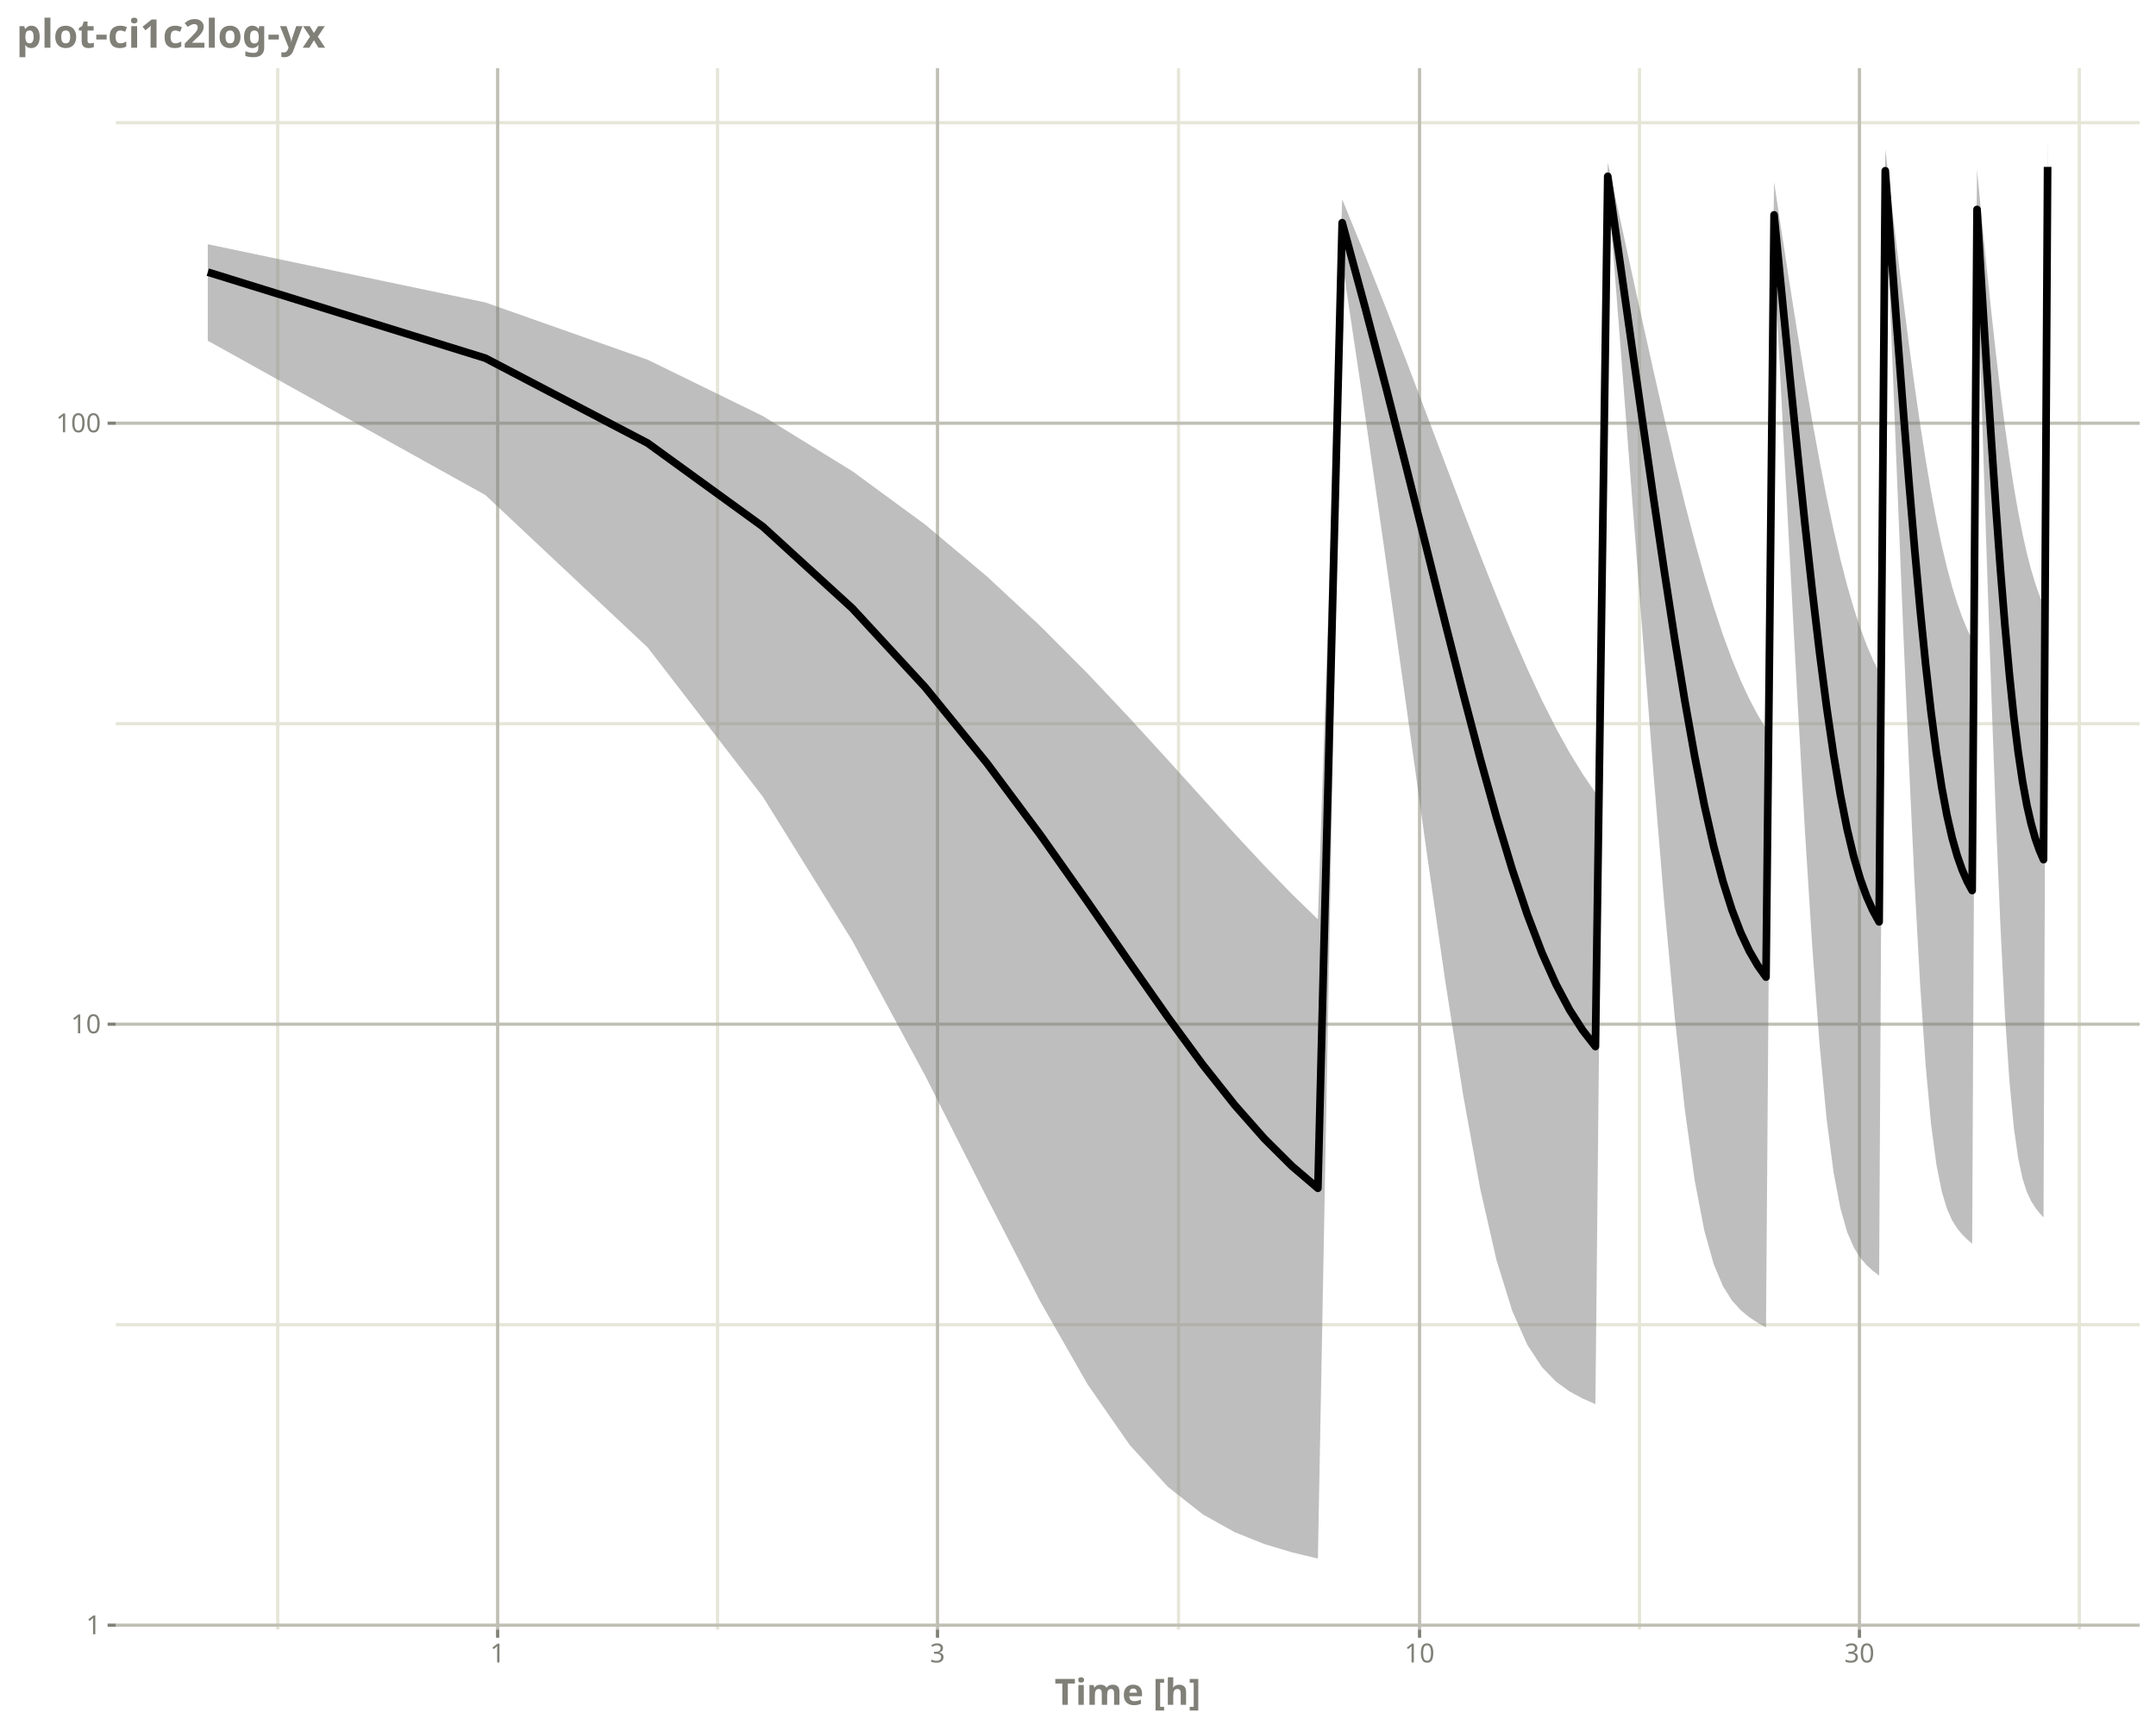
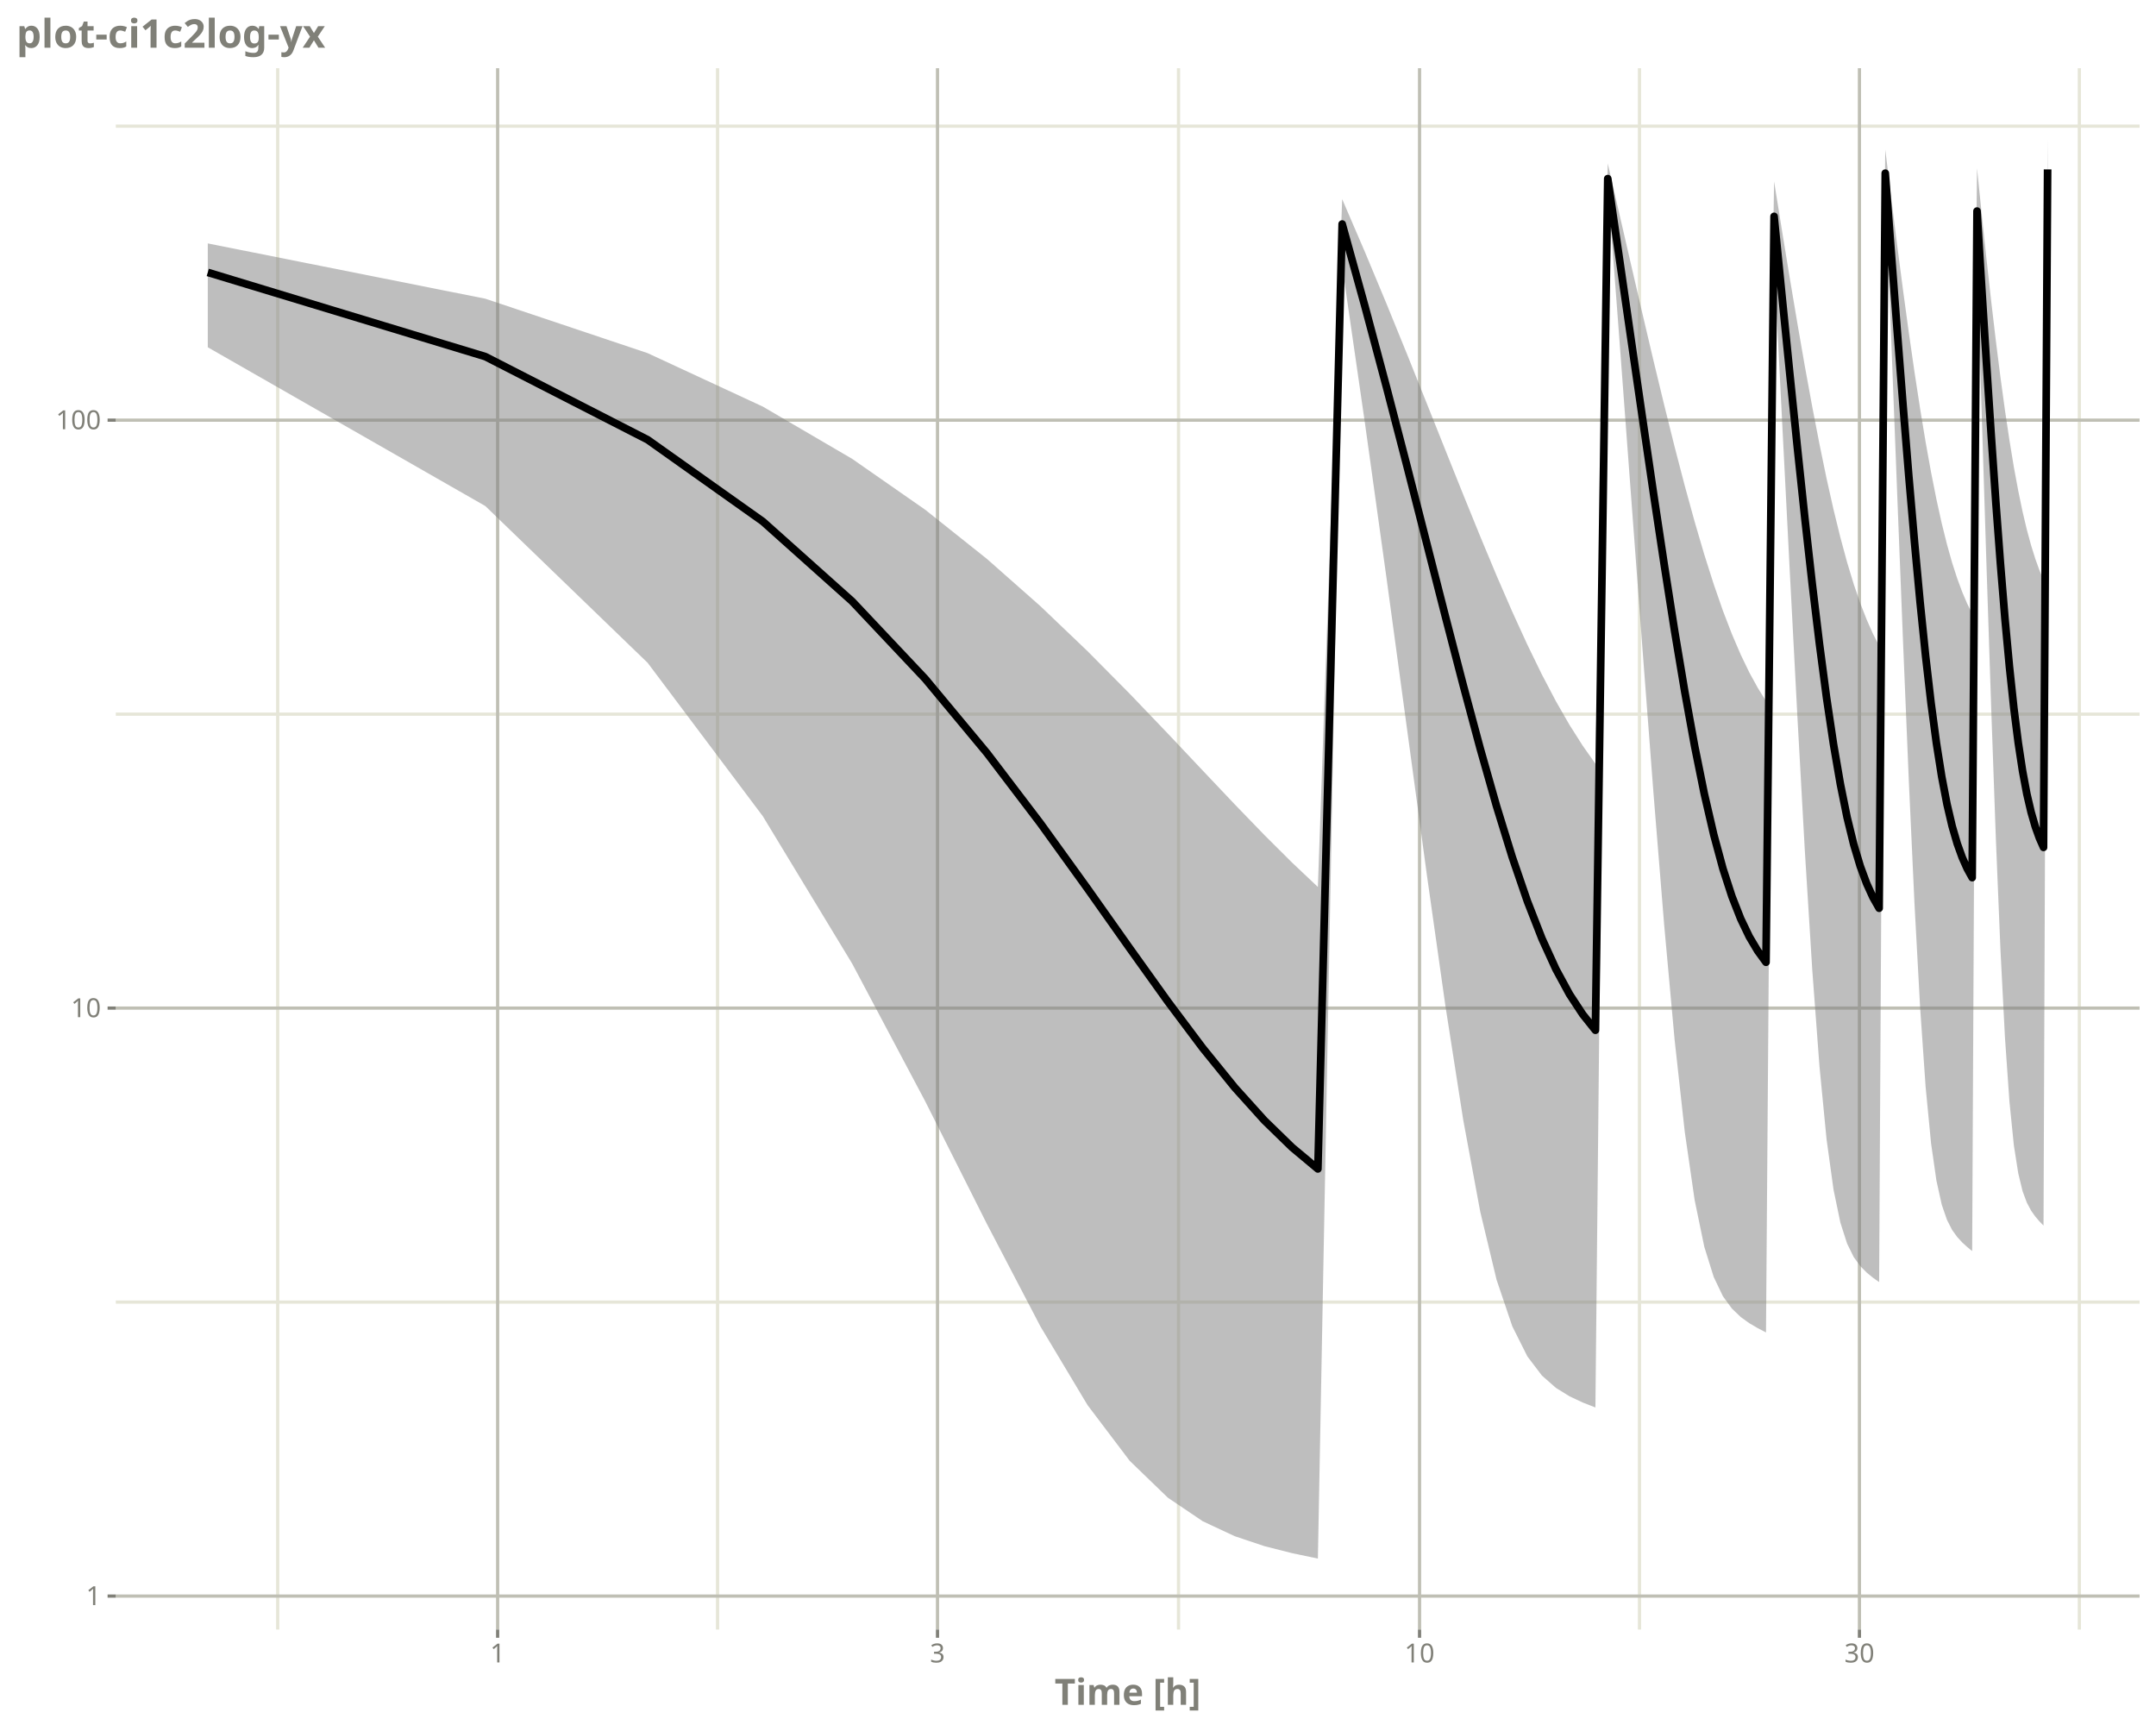
<svg xmlns="http://www.w3.org/2000/svg" class="svglite" data-engine-version="2.0" width="720.00pt" height="576.00pt" viewBox="0 0 720.00 576.00">
  <defs>
    <style type="text/css">
    .svglite line, .svglite polyline, .svglite polygon, .svglite path, .svglite rect, .svglite circle {
      fill: none;
      stroke: #000000;
      stroke-linecap: round;
      stroke-linejoin: round;
      stroke-miterlimit: 10.00;
    }
  </style>
  </defs>
  <rect width="100%" height="100%" style="stroke: none; fill: #FFFFFF;" />
  <defs>
    <clipPath id="cpMC4wMHw3MjAuMDB8MC4wMHw1NzYuMDA=">
      <rect x="0.00" y="0.00" width="720.00" height="576.00" />
    </clipPath>
  </defs>
  <g clip-path="url(#cpMC4wMHw3MjAuMDB8MC4wMHw1NzYuMDA=)">
    <rect x="0.00" y="0.00" width="720.00" height="576.00" style="stroke-width: 1.07; stroke: #FFFFFF; fill: #FFFFFF;" />
  </g>
  <defs>
    <clipPath id="cpMzguNjd8NzE0LjUyfDIyLjc4fDU0NC4xMw==">
      <rect x="38.67" y="22.78" width="675.85" height="521.34" />
    </clipPath>
  </defs>
  <g clip-path="url(#cpMzguNjd8NzE0LjUyfDIyLjc4fDU0NC4xMw==)">
    <rect x="38.67" y="22.78" width="675.85" height="521.34" style="stroke-width: 1.07; stroke: none; fill: #FFFFFF;" />
-     <polyline points="38.67,442.33 714.52,442.33 " style="stroke-width: 1.07; stroke: #E6E6D8; stroke-linecap: butt;" />
-     <polyline points="38.67,241.65 714.52,241.65 " style="stroke-width: 1.07; stroke: #E6E6D8; stroke-linecap: butt;" />
-     <polyline points="38.67,40.97 714.52,40.97 " style="stroke-width: 1.07; stroke: #E6E6D8; stroke-linecap: butt;" />
+     <polyline points="38.67,434.78 714.52,434.78 " style="stroke-width: 1.07; stroke: #E6E6D8; stroke-linecap: butt;" />
+     <polyline points="38.67,238.46 714.52,238.46 " style="stroke-width: 1.07; stroke: #E6E6D8; stroke-linecap: butt;" />
+     <polyline points="38.67,42.13 714.52,42.13 " style="stroke-width: 1.07; stroke: #E6E6D8; stroke-linecap: butt;" />
    <polyline points="92.74,544.13 92.74,22.78 " style="stroke-width: 1.07; stroke: #E6E6D8; stroke-linecap: butt;" />
    <polyline points="239.63,544.13 239.63,22.78 " style="stroke-width: 1.07; stroke: #E6E6D8; stroke-linecap: butt;" />
    <polyline points="393.57,544.13 393.57,22.78 " style="stroke-width: 1.07; stroke: #E6E6D8; stroke-linecap: butt;" />
    <polyline points="547.51,544.13 547.51,22.78 " style="stroke-width: 1.07; stroke: #E6E6D8; stroke-linecap: butt;" />
    <polyline points="694.40,544.13 694.40,22.78 " style="stroke-width: 1.07; stroke: #E6E6D8; stroke-linecap: butt;" />
-     <polyline points="38.67,542.67 714.52,542.67 " style="stroke-width: 1.07; stroke: #BFBFB4; stroke-linecap: butt;" />
-     <polyline points="38.67,341.99 714.52,341.99 " style="stroke-width: 1.07; stroke: #BFBFB4; stroke-linecap: butt;" />
-     <polyline points="38.67,141.31 714.52,141.31 " style="stroke-width: 1.07; stroke: #BFBFB4; stroke-linecap: butt;" />
+     <polyline points="38.67,532.95 714.52,532.95 " style="stroke-width: 1.07; stroke: #BFBFB4; stroke-linecap: butt;" />
+     <polyline points="38.67,336.62 714.52,336.62 " style="stroke-width: 1.07; stroke: #BFBFB4; stroke-linecap: butt;" />
+     <polyline points="38.67,140.29 714.52,140.29 " style="stroke-width: 1.07; stroke: #BFBFB4; stroke-linecap: butt;" />
    <polyline points="166.19,544.13 166.19,22.78 " style="stroke-width: 1.07; stroke: #BFBFB4; stroke-linecap: butt;" />
    <polyline points="313.08,544.13 313.08,22.78 " style="stroke-width: 1.07; stroke: #BFBFB4; stroke-linecap: butt;" />
    <polyline points="474.06,544.13 474.06,22.78 " style="stroke-width: 1.07; stroke: #BFBFB4; stroke-linecap: butt;" />
    <polyline points="620.96,544.13 620.96,22.78 " style="stroke-width: 1.07; stroke: #BFBFB4; stroke-linecap: butt;" />
-     <polygon points="69.39,81.55 162.07,100.98 216.29,120.12 254.75,138.92 284.59,157.30 308.97,175.17 329.58,192.46 347.43,209.06 363.18,224.87 377.27,239.80 390.01,253.75 401.65,266.64 412.35,278.43 422.26,289.07 431.48,298.58 440.11,306.97 448.22,66.52 455.86,85.24 463.09,103.54 469.95,121.31 476.47,138.48 482.69,154.95 488.64,170.61 494.33,185.36 499.78,199.13 505.03,211.82 510.08,223.40 514.94,233.84 519.63,243.13 524.16,251.33 528.55,258.48 532.79,264.67 536.91,54.23 540.90,72.52 544.77,90.28 548.54,107.44 552.20,123.89 555.77,139.54 559.24,154.28 562.63,168.02 565.93,180.70 569.15,192.25 572.30,202.67 575.37,211.95 578.38,220.12 581.32,227.26 584.19,233.43 587.01,238.73 589.76,243.26 592.46,60.81 595.11,78.28 597.71,95.09 600.26,111.14 602.75,126.33 605.21,140.57 607.62,153.78 609.98,165.89 612.31,176.86 614.60,186.70 616.84,195.40 619.05,203.04 621.23,209.67 623.37,215.38 625.47,220.27 627.54,224.45 629.59,49.81 631.60,67.13 633.58,83.77 635.53,99.63 637.45,114.61 639.35,128.61 641.22,141.56 643.06,153.41 644.88,164.11 646.68,173.68 648.45,182.13 650.20,189.52 651.92,195.93 653.63,201.44 655.31,206.15 656.97,210.18 658.61,213.60 660.23,56.59 661.83,73.19 663.41,88.99 664.98,103.91 666.52,117.85 668.05,130.74 669.56,142.51 671.06,153.15 672.53,162.64 674.00,171.02 675.44,178.35 676.87,184.70 678.29,190.16 679.69,194.83 681.07,198.81 682.44,202.20 683.80,46.48 683.80,60.26 682.44,406.51 681.07,405.01 679.69,403.25 678.29,401.03 676.87,398.01 675.44,393.60 674.00,386.90 672.53,376.60 671.06,361.10 669.56,338.92 668.05,309.36 666.52,272.86 664.98,230.77 663.41,184.71 661.83,136.08 660.23,85.88 658.61,415.32 656.97,413.88 655.31,412.23 653.63,410.20 651.92,407.50 650.20,403.65 648.45,397.86 646.68,388.95 644.88,375.40 643.06,355.63 641.22,328.59 639.35,294.33 637.45,253.97 635.53,209.09 633.58,161.20 631.60,111.45 629.59,60.58 627.54,425.94 625.47,424.36 623.37,422.45 621.23,419.97 619.05,416.51 616.84,411.35 614.60,403.45 612.31,391.36 609.98,373.45 607.62,348.47 605.21,316.15 602.75,277.33 600.26,233.54 597.71,186.36 595.11,137.03 592.46,86.42 589.76,443.23 587.01,441.69 584.19,439.85 581.32,437.50 578.38,434.25 575.37,429.45 572.30,422.12 569.15,410.87 565.93,394.08 562.63,370.39 559.24,339.32 555.77,301.53 552.20,258.49 548.54,211.80 544.77,162.78 540.90,112.35 536.91,61.09 532.79,468.84 528.55,467.00 524.16,464.63 519.63,461.35 514.94,456.52 510.08,449.12 505.03,437.78 499.78,420.86 494.33,397.02 488.64,365.80 482.69,327.90 476.47,284.78 469.95,238.03 463.09,188.98 455.86,138.53 448.22,87.27 440.11,520.43 431.48,518.36 422.26,515.59 412.35,511.63 401.65,505.65 390.01,496.47 377.27,482.51 363.18,462.23 347.43,434.66 329.58,399.93 308.97,359.20 284.59,314.07 254.75,266.03 216.29,216.20 162.07,165.29 69.39,113.77 " style="stroke-width: 0.00; stroke: none; fill: #7F7F7F; fill-opacity: 0.50;" />
-     <polyline points="69.39,81.55 162.07,100.98 216.29,120.12 254.75,138.92 284.59,157.30 308.97,175.17 329.58,192.46 347.43,209.06 363.18,224.87 377.27,239.80 390.01,253.75 401.65,266.64 412.35,278.43 422.26,289.07 431.48,298.58 440.11,306.97 448.22,66.52 455.86,85.24 463.09,103.54 469.95,121.31 476.47,138.48 482.69,154.95 488.64,170.61 494.33,185.36 499.78,199.13 505.03,211.82 510.08,223.40 514.94,233.84 519.63,243.13 524.16,251.33 528.55,258.48 532.79,264.67 536.91,54.23 540.90,72.52 544.77,90.28 548.54,107.44 552.20,123.89 555.77,139.54 559.24,154.28 562.63,168.02 565.93,180.70 569.15,192.25 572.30,202.67 575.37,211.95 578.38,220.12 581.32,227.26 584.19,233.43 587.01,238.73 589.76,243.26 592.46,60.81 595.11,78.28 597.71,95.09 600.26,111.14 602.75,126.33 605.21,140.57 607.62,153.78 609.98,165.89 612.31,176.86 614.60,186.70 616.84,195.40 619.05,203.04 621.23,209.67 623.37,215.38 625.47,220.27 627.54,224.45 629.59,49.81 631.60,67.13 633.58,83.77 635.53,99.63 637.45,114.61 639.35,128.61 641.22,141.56 643.06,153.41 644.88,164.11 646.68,173.68 648.45,182.13 650.20,189.52 651.92,195.93 653.63,201.44 655.31,206.15 656.97,210.18 658.61,213.60 660.23,56.59 661.83,73.19 663.41,88.99 664.98,103.91 666.52,117.85 668.05,130.74 669.56,142.51 671.06,153.15 672.53,162.64 674.00,171.02 675.44,178.35 676.87,184.70 678.29,190.16 679.69,194.83 681.07,198.81 682.44,202.20 683.80,46.48 " style="stroke-width: 1.07; stroke: none;" />
-     <polyline points="683.80,60.26 682.44,406.51 681.07,405.01 679.69,403.25 678.29,401.03 676.87,398.01 675.44,393.60 674.00,386.90 672.53,376.60 671.06,361.10 669.56,338.92 668.05,309.36 666.52,272.86 664.98,230.77 663.41,184.71 661.83,136.08 660.23,85.88 658.61,415.32 656.97,413.88 655.31,412.23 653.63,410.20 651.92,407.50 650.20,403.65 648.45,397.86 646.68,388.95 644.88,375.40 643.06,355.63 641.22,328.59 639.35,294.33 637.45,253.97 635.53,209.09 633.58,161.20 631.60,111.45 629.59,60.58 627.54,425.94 625.47,424.36 623.37,422.45 621.23,419.97 619.05,416.51 616.84,411.35 614.60,403.45 612.31,391.36 609.98,373.45 607.62,348.47 605.21,316.15 602.75,277.33 600.26,233.54 597.71,186.36 595.11,137.03 592.46,86.42 589.76,443.23 587.01,441.69 584.19,439.85 581.32,437.50 578.38,434.25 575.37,429.45 572.30,422.12 569.15,410.87 565.93,394.08 562.63,370.39 559.24,339.32 555.77,301.53 552.20,258.49 548.54,211.80 544.77,162.78 540.90,112.35 536.91,61.09 532.79,468.84 528.55,467.00 524.16,464.63 519.63,461.35 514.94,456.52 510.08,449.12 505.03,437.78 499.78,420.86 494.33,397.02 488.64,365.80 482.69,327.90 476.47,284.78 469.95,238.03 463.09,188.98 455.86,138.53 448.22,87.27 440.11,520.43 431.48,518.36 422.26,515.59 412.35,511.63 401.65,505.65 390.01,496.47 377.27,482.51 363.18,462.23 347.43,434.66 329.58,399.93 308.97,359.20 284.59,314.07 254.75,266.03 216.29,216.20 162.07,165.29 69.39,113.77 " style="stroke-width: 1.07; stroke: none;" />
-     <polyline points="69.39,90.87 162.07,119.59 216.29,147.96 254.75,175.84 284.59,203.09 308.97,229.50 329.58,254.83 347.43,278.79 363.18,301.10 377.27,321.47 390.01,339.65 401.65,355.51 412.35,369.01 422.26,380.24 431.48,389.41 440.11,396.78 448.22,74.37 455.86,102.59 463.09,130.28 469.95,157.26 476.47,183.33 482.69,208.23 488.64,231.67 494.33,253.35 499.78,272.99 505.03,290.40 510.08,305.45 514.94,318.17 519.63,328.67 524.16,337.20 528.55,344.03 532.79,349.45 536.91,58.88 540.90,86.86 544.77,114.23 548.54,140.80 552.20,166.34 555.77,190.56 559.24,213.18 562.63,233.90 565.93,252.48 569.15,268.75 572.30,282.65 575.37,294.27 578.38,303.78 581.32,311.44 584.19,317.55 587.01,322.40 589.76,326.26 592.46,71.75 595.11,99.02 597.71,125.47 600.26,150.84 602.75,174.86 605.21,197.23 607.62,217.68 609.98,235.94 612.31,251.89 614.60,265.47 616.84,276.79 619.05,286.03 621.23,293.46 623.37,299.38 625.47,304.08 627.54,307.82 629.59,57.02 631.60,84.33 633.58,110.82 635.53,136.25 637.45,160.35 639.35,182.82 641.22,203.36 643.06,221.75 644.88,237.81 646.68,251.52 648.45,262.94 650.20,272.29 651.92,279.80 653.63,285.79 655.31,290.55 656.97,294.33 658.61,297.36 660.23,69.94 661.83,96.58 663.41,122.21 664.98,146.55 666.52,169.32 668.05,190.20 669.56,208.96 671.06,225.42 672.53,239.52 674.00,251.32 675.44,260.99 676.87,268.80 678.29,275.02 679.69,279.97 681.07,283.89 682.44,287.04 683.80,55.72 " style="stroke-width: 2.56; stroke-linecap: butt;" />
+     <polygon points="69.39,81.28 162.07,99.74 216.29,117.92 254.75,135.77 284.59,153.22 308.97,170.20 329.58,186.62 347.43,202.39 363.18,217.43 377.27,231.65 390.01,244.96 401.65,257.29 412.35,268.59 422.26,278.84 431.48,288.02 440.11,296.17 448.22,66.49 455.86,84.24 463.09,101.58 469.95,118.42 476.47,134.69 482.69,150.29 488.64,165.13 494.33,179.12 499.78,192.19 505.03,204.27 510.08,215.30 514.94,225.28 519.63,234.20 524.16,242.09 528.55,249.00 532.79,255.01 536.91,54.58 540.90,71.89 544.77,88.70 548.54,104.92 552.20,120.47 555.77,135.26 559.24,149.19 562.63,162.20 565.93,174.20 569.15,185.17 572.30,195.07 575.37,203.92 578.38,211.74 581.32,218.60 584.19,224.55 587.01,229.68 589.76,234.09 592.46,60.57 595.11,77.07 597.71,92.94 600.26,108.08 602.75,122.41 605.21,135.85 607.62,148.31 609.98,159.76 612.31,170.14 614.60,179.47 616.84,187.75 619.05,195.03 621.23,201.38 623.37,206.87 625.47,211.60 627.54,215.65 629.59,49.97 631.60,66.31 633.58,82.00 635.53,96.94 637.45,111.04 639.35,124.23 641.22,136.43 643.06,147.59 644.88,157.70 646.68,166.75 648.45,174.76 650.20,181.79 651.92,187.91 653.63,193.19 655.31,197.73 656.97,201.61 658.61,204.93 660.23,56.18 661.83,71.80 663.41,86.67 664.98,100.70 666.52,113.80 668.05,125.92 669.56,136.99 671.06,147.01 672.53,155.96 674.00,163.89 675.44,170.84 676.87,176.88 678.29,182.10 679.69,186.58 681.07,190.41 682.44,193.68 683.80,46.48 683.80,61.16 682.44,409.23 681.07,407.83 679.69,406.22 678.29,404.25 676.87,401.59 675.44,397.74 674.00,391.80 672.53,382.43 671.06,367.90 669.56,346.42 668.05,317.02 666.52,280.01 664.98,236.88 663.41,189.45 661.83,139.30 660.23,87.54 658.61,417.76 656.97,416.41 655.31,414.89 653.63,413.07 651.92,410.70 650.20,407.34 648.45,402.26 646.68,394.27 644.88,381.76 643.06,362.88 641.22,336.28 639.35,301.82 637.45,260.62 635.53,214.50 633.58,165.15 631.60,113.86 629.59,61.44 627.54,428.10 625.47,426.64 623.37,424.92 621.23,422.75 619.05,419.74 616.84,415.25 614.60,408.26 612.31,397.25 609.98,380.39 607.62,356.11 605.21,323.86 602.75,284.45 600.26,239.56 597.71,191.00 595.11,140.17 592.46,88.02 589.76,444.92 587.01,443.49 584.19,441.84 581.32,439.77 578.38,436.96 575.37,432.83 572.30,426.41 569.15,416.31 565.93,400.72 562.63,377.95 559.24,347.20 555.77,309.05 552.20,265.07 548.54,217.09 544.77,166.62 540.90,114.67 536.91,61.89 532.79,469.97 528.55,468.32 524.16,466.25 519.63,463.45 514.94,459.33 510.08,452.94 505.03,442.86 499.78,427.32 494.33,404.61 488.64,373.92 482.69,335.82 476.47,291.89 469.95,243.94 463.09,193.48 455.86,141.55 448.22,88.78 440.11,520.43 431.48,518.62 422.26,516.28 412.35,512.96 401.65,507.96 390.01,500.10 377.27,487.79 363.18,469.17 347.43,442.87 329.58,408.69 308.97,367.73 284.59,321.78 254.75,272.55 216.29,221.33 162.07,168.97 69.39,115.96 " style="stroke-width: 0.00; stroke: none; fill: #7F7F7F; fill-opacity: 0.50;" />
+     <polyline points="69.39,81.28 162.07,99.74 216.29,117.92 254.75,135.77 284.59,153.22 308.97,170.20 329.58,186.62 347.43,202.39 363.18,217.43 377.27,231.65 390.01,244.96 401.65,257.29 412.35,268.59 422.26,278.84 431.48,288.02 440.11,296.17 448.22,66.49 455.86,84.24 463.09,101.58 469.95,118.42 476.47,134.69 482.69,150.29 488.64,165.13 494.33,179.12 499.78,192.19 505.03,204.27 510.08,215.30 514.94,225.28 519.63,234.20 524.16,242.09 528.55,249.00 532.79,255.01 536.91,54.58 540.90,71.89 544.77,88.70 548.54,104.92 552.20,120.47 555.77,135.26 559.24,149.19 562.63,162.20 565.93,174.20 569.15,185.17 572.30,195.07 575.37,203.92 578.38,211.74 581.32,218.60 584.19,224.55 587.01,229.68 589.76,234.09 592.46,60.57 595.11,77.07 597.71,92.94 600.26,108.08 602.75,122.41 605.21,135.85 607.62,148.31 609.98,159.76 612.31,170.14 614.60,179.47 616.84,187.75 619.05,195.03 621.23,201.38 623.37,206.87 625.47,211.60 627.54,215.65 629.59,49.97 631.60,66.31 633.58,82.00 635.53,96.94 637.45,111.04 639.35,124.23 641.22,136.43 643.06,147.59 644.88,157.70 646.68,166.75 648.45,174.76 650.20,181.79 651.92,187.91 653.63,193.19 655.31,197.73 656.97,201.61 658.61,204.93 660.23,56.18 661.83,71.80 663.41,86.67 664.98,100.70 666.52,113.80 668.05,125.92 669.56,136.99 671.06,147.01 672.53,155.96 674.00,163.89 675.44,170.84 676.87,176.88 678.29,182.10 679.69,186.58 681.07,190.41 682.44,193.68 683.80,46.48 " style="stroke-width: 1.07; stroke: none;" />
+     <polyline points="683.80,61.16 682.44,409.23 681.07,407.83 679.69,406.22 678.29,404.25 676.87,401.59 675.44,397.74 674.00,391.80 672.53,382.43 671.06,367.90 669.56,346.42 668.05,317.02 666.52,280.01 664.98,236.88 663.41,189.45 661.83,139.30 660.23,87.54 658.61,417.76 656.97,416.41 655.31,414.89 653.63,413.07 651.92,410.70 650.20,407.34 648.45,402.26 646.68,394.27 644.88,381.76 643.06,362.88 641.22,336.28 639.35,301.82 637.45,260.62 635.53,214.50 633.58,165.15 631.60,113.86 629.59,61.44 627.54,428.10 625.47,426.64 623.37,424.92 621.23,422.75 619.05,419.74 616.84,415.25 614.60,408.26 612.31,397.25 609.98,380.39 607.62,356.11 605.21,323.86 602.75,284.45 600.26,239.56 597.71,191.00 595.11,140.17 592.46,88.02 589.76,444.92 587.01,443.49 584.19,441.84 581.32,439.77 578.38,436.96 575.37,432.83 572.30,426.41 569.15,416.31 565.93,400.72 562.63,377.95 559.24,347.20 555.77,309.05 552.20,265.07 548.54,217.09 544.77,166.62 540.90,114.67 536.91,61.89 532.79,469.97 528.55,468.32 524.16,466.25 519.63,463.45 514.94,459.33 510.08,452.94 505.03,442.86 499.78,427.32 494.33,404.61 488.64,373.92 482.69,335.82 476.47,291.89 469.95,243.94 463.09,193.48 455.86,141.55 448.22,88.78 440.11,520.43 431.48,518.62 422.26,516.28 412.35,512.96 401.65,507.96 390.01,500.10 377.27,487.79 363.18,469.17 347.43,442.87 329.58,408.69 308.97,367.73 284.59,321.78 254.75,272.55 216.29,221.33 162.07,168.97 69.39,115.96 " style="stroke-width: 1.07; stroke: none;" />
+     <polyline points="69.39,90.96 162.07,119.07 216.29,146.84 254.75,174.13 284.59,200.80 308.97,226.65 329.58,251.43 347.43,274.89 363.18,296.72 377.27,316.64 390.01,334.44 401.65,349.95 412.35,363.15 422.26,374.14 431.48,383.11 440.11,390.32 448.22,74.81 455.86,102.43 463.09,129.53 469.95,155.95 476.47,181.47 482.69,205.83 488.64,228.77 494.33,249.99 499.78,269.21 505.03,286.24 510.08,300.97 514.94,313.41 519.63,323.68 524.16,332.02 528.55,338.70 532.79,344.01 536.91,59.65 540.90,87.04 544.77,113.83 548.54,139.84 552.20,164.83 555.77,188.54 559.24,210.68 562.63,230.96 565.93,249.14 569.15,265.06 572.30,278.66 575.37,290.03 578.38,299.33 581.32,306.82 584.19,312.80 587.01,317.54 589.76,321.31 592.46,72.25 595.11,98.95 597.71,124.83 600.26,149.67 602.75,173.18 605.21,195.08 607.62,215.08 609.98,232.96 612.31,248.56 614.60,261.85 616.84,272.92 619.05,281.96 621.23,289.23 623.37,295.02 625.47,299.62 627.54,303.27 629.59,57.83 631.60,84.56 633.58,110.50 635.53,135.39 637.45,158.98 639.35,180.97 641.22,201.08 643.06,219.07 644.88,234.79 646.68,248.20 648.45,259.38 650.20,268.52 651.92,275.87 653.63,281.73 655.31,286.38 656.97,290.08 658.61,293.05 660.23,70.48 661.83,96.56 663.41,121.65 664.98,145.48 666.52,167.75 668.05,188.20 669.56,206.56 671.06,222.67 672.53,236.46 674.00,248.01 675.44,257.47 676.87,265.11 678.29,271.19 679.69,276.03 681.07,279.87 682.44,282.95 683.80,56.56 " style="stroke-width: 2.56; stroke-linecap: butt;" />
  </g>
  <g clip-path="url(#cpMC4wMHw3MjAuMDB8MC4wMHw1NzYuMDA=)">
-     <text x="33.74" y="545.70" text-anchor="end" style="font-size: 8.80px; fill: #808078; font-family: sans;" textLength="4.89px" lengthAdjust="spacingAndGlyphs">1</text>
-     <text x="33.74" y="345.02" text-anchor="end" style="font-size: 8.80px; fill: #808078; font-family: sans;" textLength="9.79px" lengthAdjust="spacingAndGlyphs">10</text>
-     <text x="33.74" y="144.34" text-anchor="end" style="font-size: 8.80px; fill: #808078; font-family: sans;" textLength="14.68px" lengthAdjust="spacingAndGlyphs">100</text>
-     <polyline points="35.93,542.67 38.67,542.67 " style="stroke-width: 1.07; stroke: #808078; stroke-linecap: butt;" />
-     <polyline points="35.93,341.99 38.67,341.99 " style="stroke-width: 1.07; stroke: #808078; stroke-linecap: butt;" />
-     <polyline points="35.93,141.31 38.67,141.31 " style="stroke-width: 1.07; stroke: #808078; stroke-linecap: butt;" />
+     <text x="33.74" y="535.97" text-anchor="end" style="font-size: 8.80px; fill: #808078; font-family: sans;" textLength="4.89px" lengthAdjust="spacingAndGlyphs">1</text>
+     <text x="33.74" y="339.65" text-anchor="end" style="font-size: 8.80px; fill: #808078; font-family: sans;" textLength="9.79px" lengthAdjust="spacingAndGlyphs">10</text>
+     <text x="33.74" y="143.32" text-anchor="end" style="font-size: 8.80px; fill: #808078; font-family: sans;" textLength="14.68px" lengthAdjust="spacingAndGlyphs">100</text>
+     <polyline points="35.93,532.95 38.67,532.95 " style="stroke-width: 1.07; stroke: #808078; stroke-linecap: butt;" />
+     <polyline points="35.93,336.62 38.67,336.62 " style="stroke-width: 1.07; stroke: #808078; stroke-linecap: butt;" />
+     <polyline points="35.93,140.29 38.67,140.29 " style="stroke-width: 1.07; stroke: #808078; stroke-linecap: butt;" />
    <polyline points="166.19,546.87 166.19,544.13 " style="stroke-width: 1.07; stroke: #808078; stroke-linecap: butt;" />
    <polyline points="313.08,546.87 313.08,544.13 " style="stroke-width: 1.07; stroke: #808078; stroke-linecap: butt;" />
    <polyline points="474.06,546.87 474.06,544.13 " style="stroke-width: 1.07; stroke: #808078; stroke-linecap: butt;" />
    <polyline points="620.96,546.87 620.96,544.13 " style="stroke-width: 1.07; stroke: #808078; stroke-linecap: butt;" />
    <text x="166.19" y="555.11" text-anchor="middle" style="font-size: 8.80px; fill: #808078; font-family: sans;" textLength="4.89px" lengthAdjust="spacingAndGlyphs">1</text>
    <text x="313.08" y="555.11" text-anchor="middle" style="font-size: 8.80px; fill: #808078; font-family: sans;" textLength="4.89px" lengthAdjust="spacingAndGlyphs">3</text>
    <text x="474.06" y="555.11" text-anchor="middle" style="font-size: 8.80px; fill: #808078; font-family: sans;" textLength="9.79px" lengthAdjust="spacingAndGlyphs">10</text>
    <text x="620.96" y="555.11" text-anchor="middle" style="font-size: 8.80px; fill: #808078; font-family: sans;" textLength="9.79px" lengthAdjust="spacingAndGlyphs">30</text>
    <text x="376.60" y="569.26" text-anchor="middle" style="font-size: 12.10px; font-weight: bold; fill: #808078; font-family: sans;" textLength="43.71px" lengthAdjust="spacingAndGlyphs">Time [h]</text>
    <text x="5.48" y="15.93" style="font-size: 13.20px; font-weight: bold; fill: #808078; font-family: sans;" textLength="91.72px" lengthAdjust="spacingAndGlyphs">plot-ci1c2log-yx</text>
  </g>
</svg>
